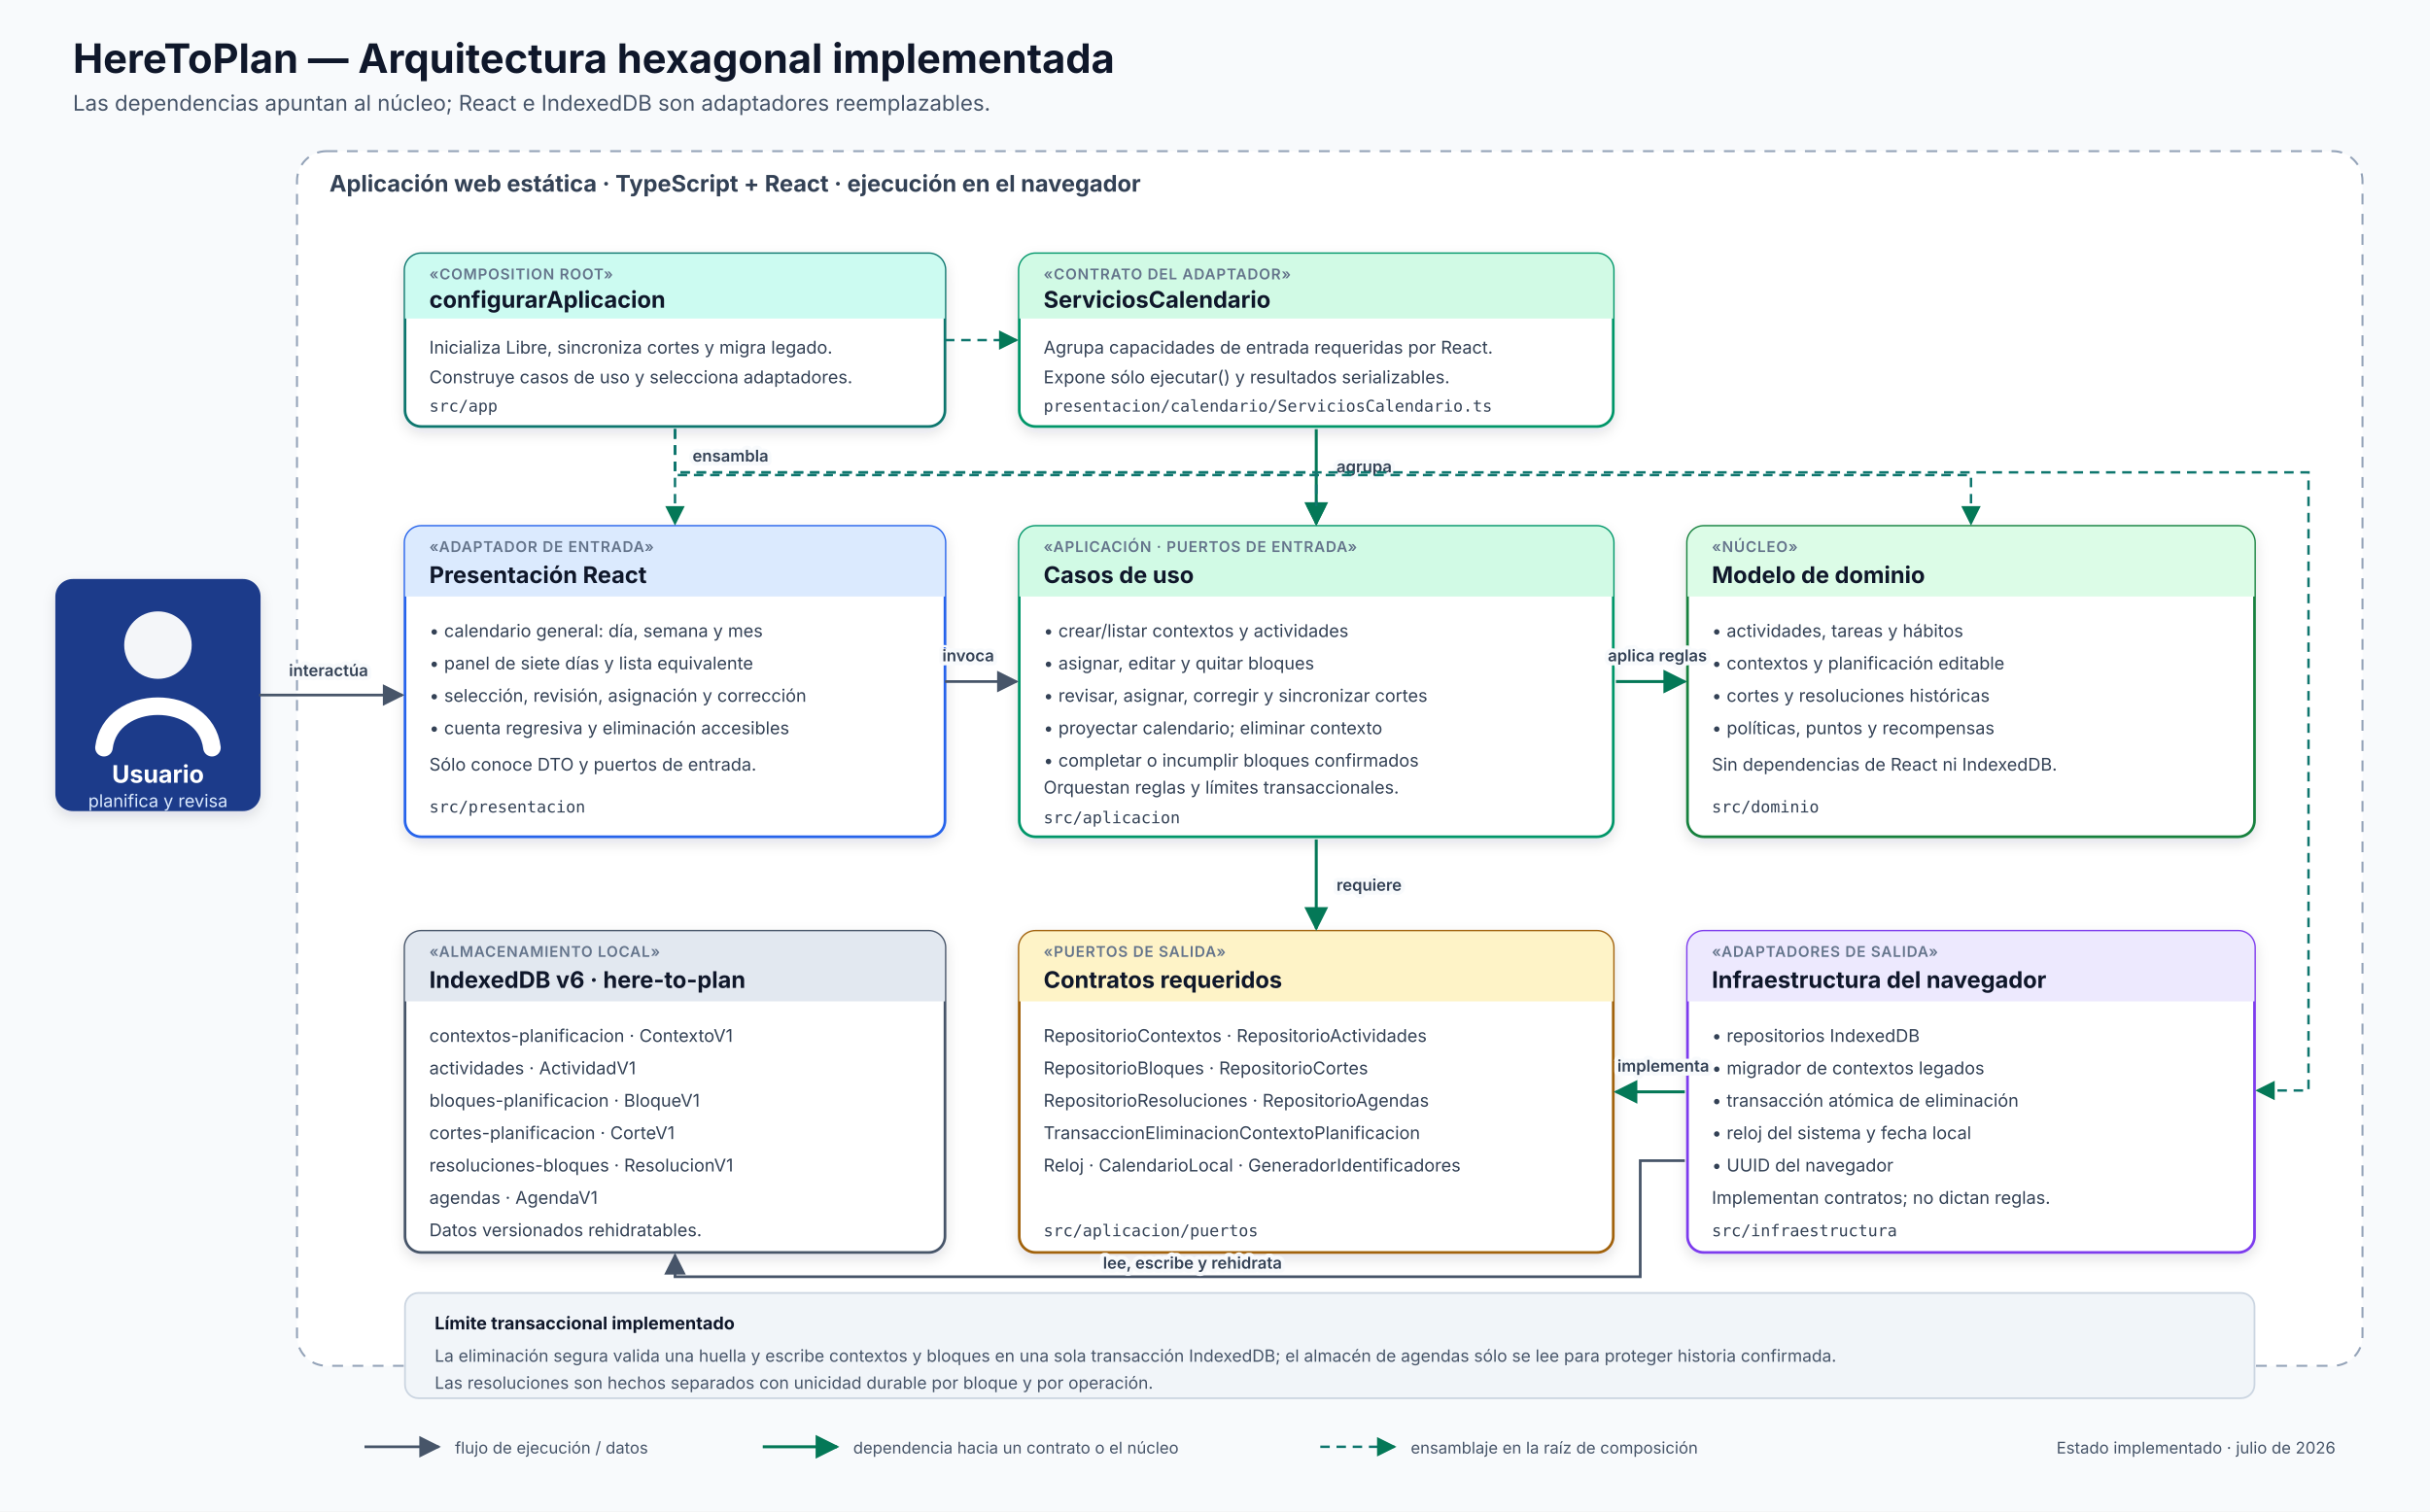
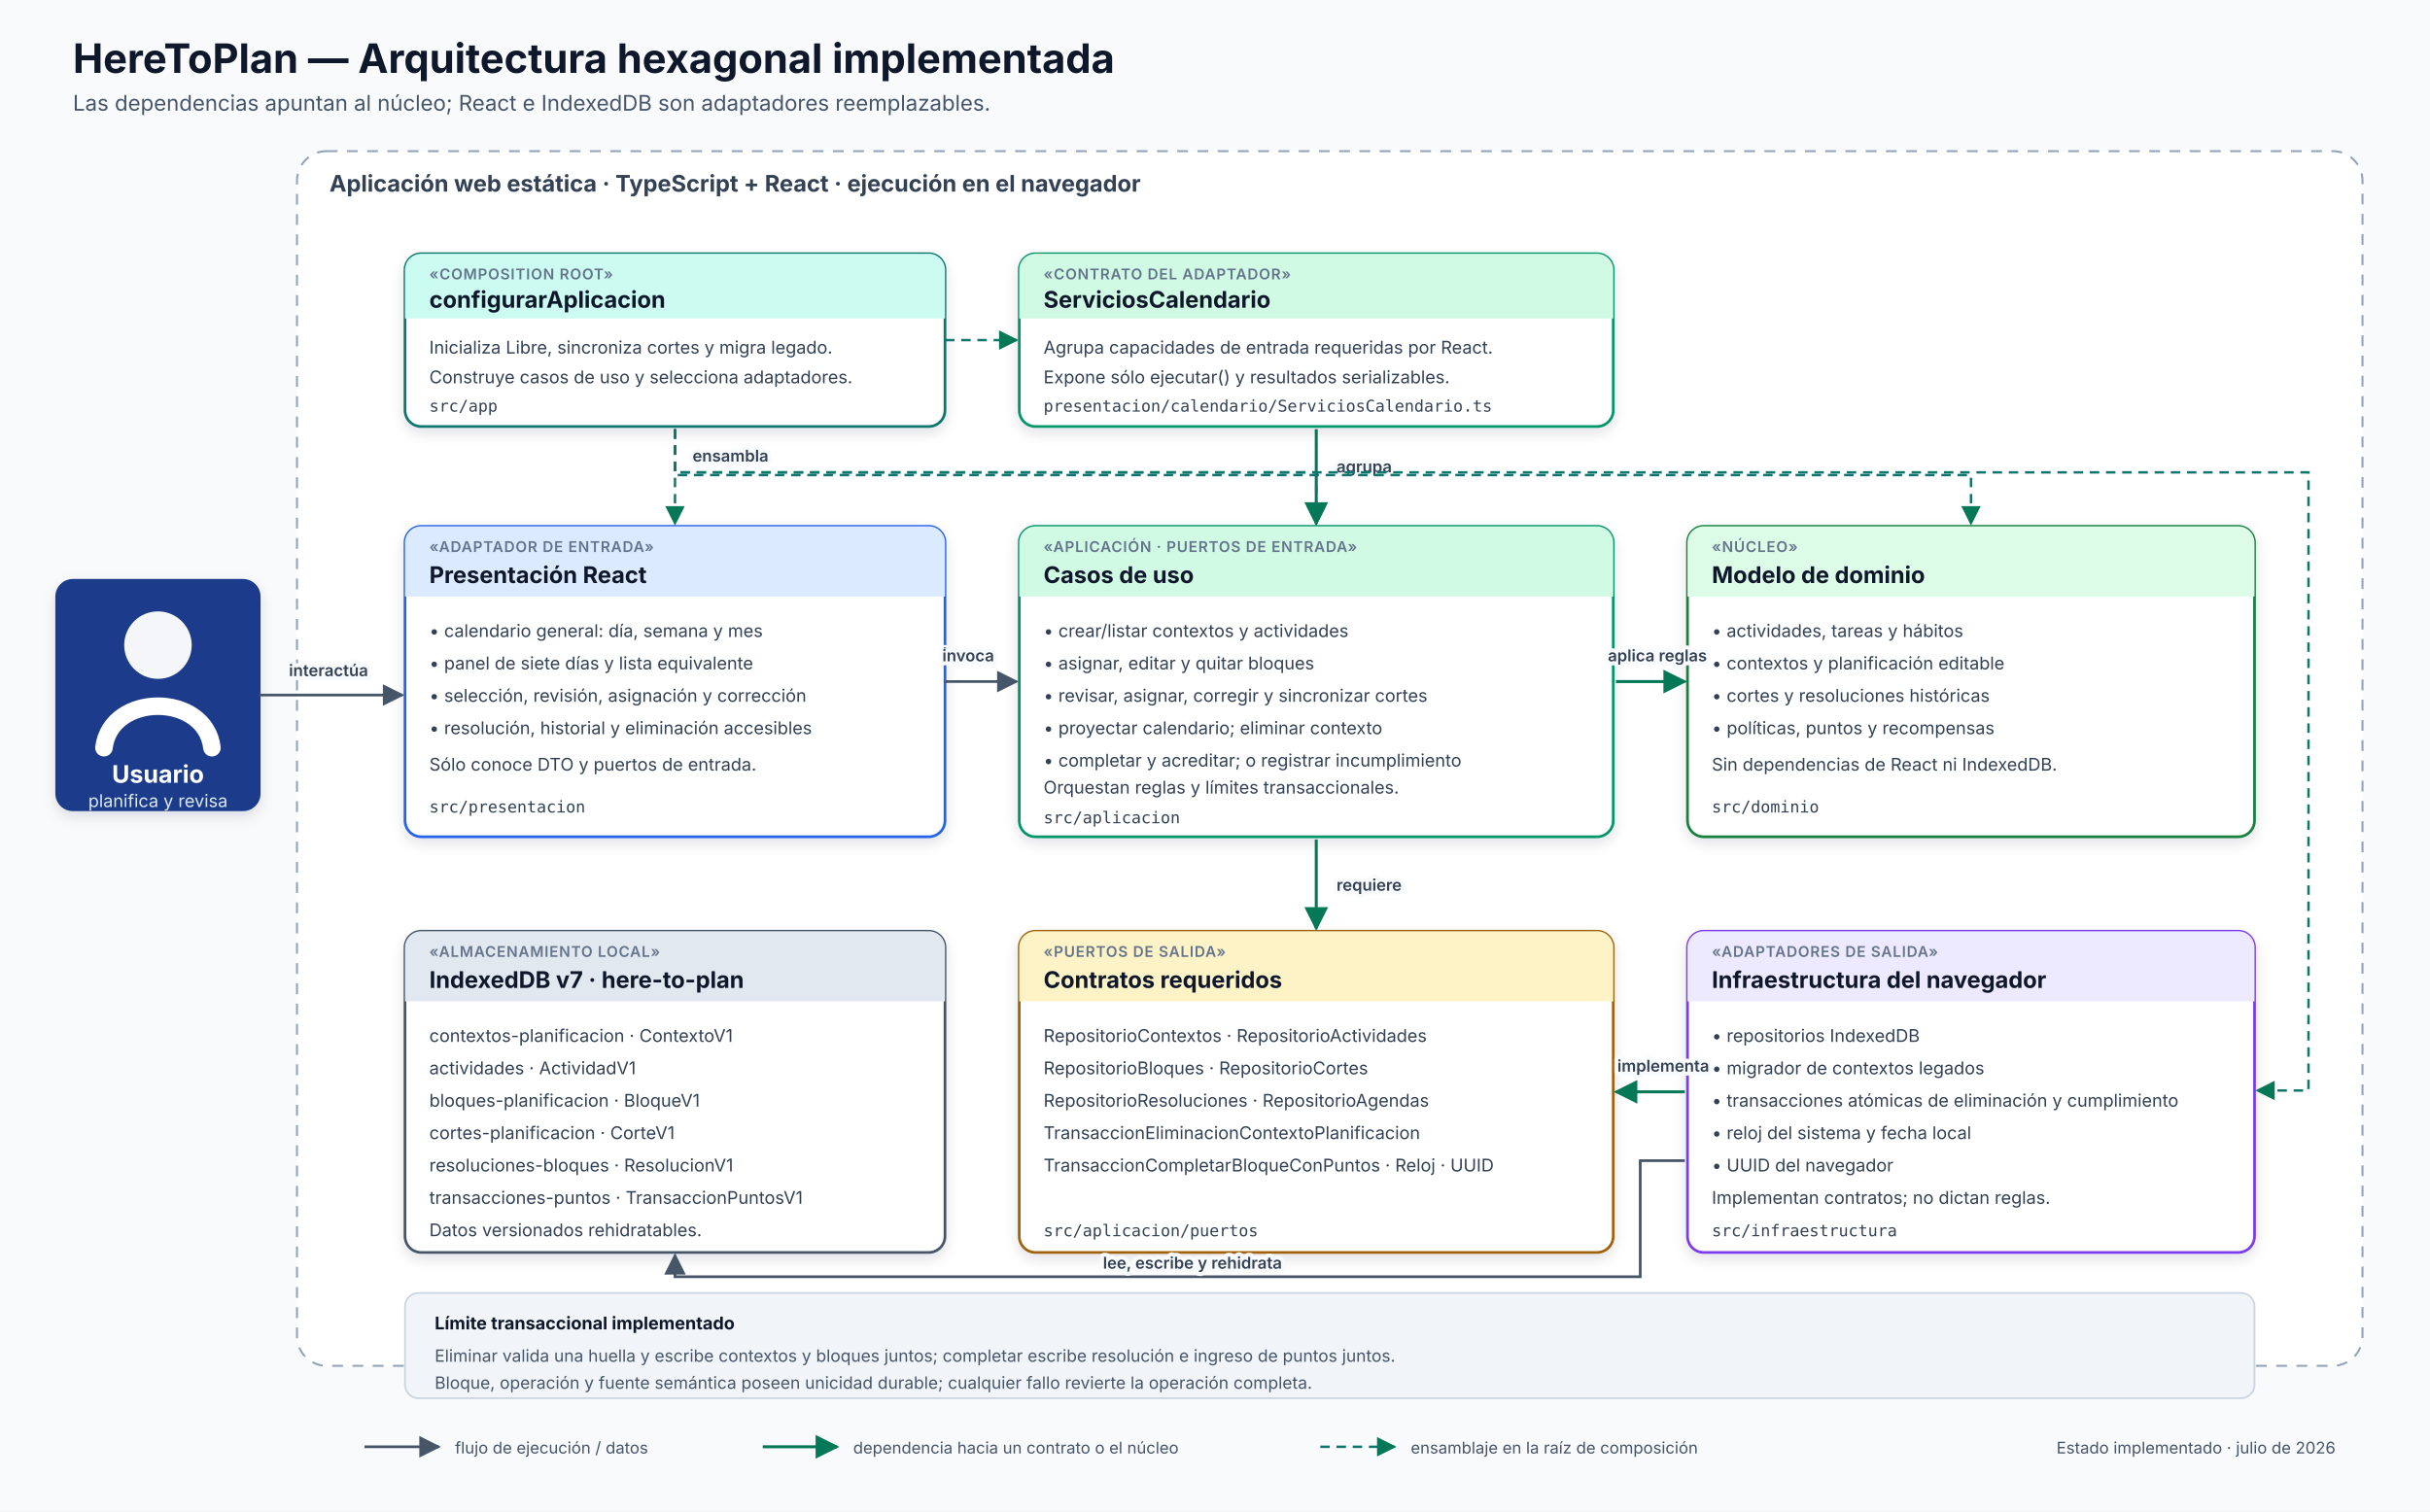
<svg xmlns="http://www.w3.org/2000/svg" width="1800" height="1120" viewBox="0 0 1800 1120" role="img" aria-labelledby="titulo descripcion">
  <defs>
    <filter id="sombra" x="-10%" y="-10%" width="120%" height="130%">
      <feDropShadow dx="0" dy="4" stdDeviation="5" flood-color="#0f172a" flood-opacity="0.12" />
    </filter>
    <marker id="flecha" viewBox="0 0 10 10" refX="9" refY="5" markerWidth="8" markerHeight="8" orient="auto-start-reverse">
      <path d="M 0 0 L 10 5 L 0 10 z" fill="#475569" />
    </marker>
    <marker id="flecha-verde" viewBox="0 0 10 10" refX="9" refY="5" markerWidth="8" markerHeight="8" orient="auto-start-reverse">
      <path d="M 0 0 L 10 5 L 0 10 z" fill="#047857" />
    </marker>
    <style>
      .fondo { fill: #f8fafc; }
      .titulo { font: 700 30px Inter, Segoe UI, sans-serif; fill: #0f172a; }
      .subtitulo { font: 400 16px Inter, Segoe UI, sans-serif; fill: #475569; }
      .limite { fill: #ffffff; stroke: #94a3b8; stroke-width: 1.5; stroke-dasharray: 8 7; rx: 22; }
      .limite-titulo { font: 700 17px Inter, Segoe UI, sans-serif; fill: #334155; }
      .componente { fill: #ffffff; stroke-width: 2; rx: 12; filter: url(#sombra); }
      .usuario { fill: #1e3a8a; stroke: #1e3a8a; }
      .presentacion { stroke: #2563eb; }
      .aplicacion { stroke: #059669; }
      .dominio { stroke: #15803d; }
      .puerto { stroke: #a16207; }
      .adaptador { stroke: #7c3aed; }
      .datos { stroke: #475569; }
      .composicion { stroke: #0f766e; }
      .cabecera-presentacion { fill: #dbeafe; }
      .cabecera-aplicacion { fill: #d1fae5; }
      .cabecera-dominio { fill: #dcfce7; }
      .cabecera-puerto { fill: #fef3c7; }
      .cabecera-adaptador { fill: #ede9fe; }
      .cabecera-datos { fill: #e2e8f0; }
      .cabecera-composicion { fill: #ccfbf1; }
      .estereotipo { font: 600 11px Inter, Segoe UI, sans-serif; fill: #64748b; letter-spacing: 0.05em; }
      .nombre { font: 700 17px Inter, Segoe UI, sans-serif; fill: #0f172a; }
      .nombre-claro { font: 700 18px Inter, Segoe UI, sans-serif; fill: #ffffff; }
      .detalle { font: 400 13px Inter, Segoe UI, sans-serif; fill: #334155; }
      .detalle-claro { font: 400 13px Inter, Segoe UI, sans-serif; fill: #dbeafe; }
      .codigo { font: 400 12px ui-monospace, SFMono-Regular, Consolas, monospace; fill: #334155; }
      .flujo { fill: none; stroke: #475569; stroke-width: 2; marker-end: url(#flecha); }
      .dependencia { fill: none; stroke: #047857; stroke-width: 2.2; marker-end: url(#flecha-verde); }
      .configura { fill: none; stroke: #0f766e; stroke-width: 1.8; stroke-dasharray: 7 5; marker-end: url(#flecha-verde); }
      .etiqueta { font: 600 12px Inter, Segoe UI, sans-serif; fill: #334155; paint-order: stroke; stroke: #f8fafc; stroke-width: 6px; stroke-linejoin: round; }
      .nota { fill: #f1f5f9; stroke: #cbd5e1; stroke-width: 1.3; rx: 10; }
      .nota-titulo { font: 700 13px Inter, Segoe UI, sans-serif; fill: #0f172a; }
      .nota-texto { font: 400 12.5px Inter, Segoe UI, sans-serif; fill: #475569; }
      .leyenda { font: 400 12px Inter, Segoe UI, sans-serif; fill: #475569; }
    </style>
  </defs>
  <rect class="fondo" width="1800" height="1120" />
  <text class="titulo" x="54" y="54">HereToPlan — Arquitectura hexagonal implementada</text>
  <text class="subtitulo" x="54" y="82">Las dependencias apuntan al núcleo; React e IndexedDB son adaptadores reemplazables.</text>
  <rect class="limite" x="220" y="112" width="1530" height="900" />
  <text class="limite-titulo" x="244" y="142">Aplicación web estática · TypeScript + React · ejecución en el navegador</text>
  <g transform="translate(42 430)">
    <rect class="componente usuario" width="150" height="170" rx="18" />
    <circle cx="75" cy="48" r="25" fill="#ffffff" opacity="0.95" />
    <path d="M35 124 C40 83 110 83 115 124" fill="none" stroke="#ffffff" stroke-width="13" stroke-linecap="round" />
    <text class="nombre-claro" x="75" y="150" text-anchor="middle">Usuario</text>
    <text class="detalle-claro" x="75" y="168" text-anchor="middle">planifica y revisa</text>
  </g>
  <g transform="translate(300 188)">
    <rect class="componente composicion" width="400" height="128" />
    <path class="cabecera-composicion" d="M12 0 H388 A12 12 0 0 1 400 12 V48 H0 V12 A12 12 0 0 1 12 0" />
    <text class="estereotipo" x="18" y="19">«COMPOSITION ROOT»</text>
    <text class="nombre" x="18" y="40">configurarAplicacion</text>
    <text class="detalle" x="18" y="74">Inicializa Libre, sincroniza cortes y migra legado.</text>
    <text class="detalle" x="18" y="96">Construye casos de uso y selecciona adaptadores.</text>
    <text class="codigo" x="18" y="117">src/app</text>
  </g>
  <g transform="translate(300 390)">
    <rect class="componente presentacion" width="400" height="230" />
    <path class="cabecera-presentacion" d="M12 0 H388 A12 12 0 0 1 400 12 V52 H0 V12 A12 12 0 0 1 12 0" />
    <text class="estereotipo" x="18" y="19">«ADAPTADOR DE ENTRADA»</text>
    <text class="nombre" x="18" y="42">Presentación React</text>
    <text class="detalle" x="18" y="82">• calendario general: día, semana y mes</text>
    <text class="detalle" x="18" y="106">• panel de siete días y lista equivalente</text>
    <text class="detalle" x="18" y="130">• selección, revisión, asignación y corrección</text>
-     <text class="detalle" x="18" y="154">• cuenta regresiva y eliminación accesibles</text>
+     <text class="detalle" x="18" y="154">• resolución, historial y eliminación accesibles</text>
    <text class="detalle" x="18" y="181">Sólo conoce DTO y puertos de entrada.</text>
    <text class="codigo" x="18" y="212">src/presentacion</text>
  </g>
  <g transform="translate(755 188)">
    <rect class="componente aplicacion" width="440" height="128" />
    <path class="cabecera-aplicacion" d="M12 0 H428 A12 12 0 0 1 440 12 V48 H0 V12 A12 12 0 0 1 12 0" />
    <text class="estereotipo" x="18" y="19">«CONTRATO DEL ADAPTADOR»</text>
    <text class="nombre" x="18" y="40">ServiciosCalendario</text>
    <text class="detalle" x="18" y="74">Agrupa capacidades de entrada requeridas por React.</text>
    <text class="detalle" x="18" y="96">Expone sólo ejecutar() y resultados serializables.</text>
    <text class="codigo" x="18" y="117">presentacion/calendario/ServiciosCalendario.ts</text>
  </g>
  <g transform="translate(755 390)">
    <rect class="componente aplicacion" width="440" height="230" />
    <path class="cabecera-aplicacion" d="M12 0 H428 A12 12 0 0 1 440 12 V52 H0 V12 A12 12 0 0 1 12 0" />
    <text class="estereotipo" x="18" y="19">«APLICACIÓN · PUERTOS DE ENTRADA»</text>
    <text class="nombre" x="18" y="42">Casos de uso</text>
    <text class="detalle" x="18" y="82">• crear/listar contextos y actividades</text>
    <text class="detalle" x="18" y="106">• asignar, editar y quitar bloques</text>
    <text class="detalle" x="18" y="130">• revisar, asignar, corregir y sincronizar cortes</text>
    <text class="detalle" x="18" y="154">• proyectar calendario; eliminar contexto</text>
-     <text class="detalle" x="18" y="178">• completar o incumplir bloques confirmados</text>
+     <text class="detalle" x="18" y="178">• completar y acreditar; o registrar incumplimiento</text>
    <text class="detalle" x="18" y="198">Orquestan reglas y límites transaccionales.</text>
    <text class="codigo" x="18" y="220">src/aplicacion</text>
  </g>
  <g transform="translate(1250 390)">
    <rect class="componente dominio" width="420" height="230" />
    <path class="cabecera-dominio" d="M12 0 H408 A12 12 0 0 1 420 12 V52 H0 V12 A12 12 0 0 1 12 0" />
    <text class="estereotipo" x="18" y="19">«NÚCLEO»</text>
    <text class="nombre" x="18" y="42">Modelo de dominio</text>
    <text class="detalle" x="18" y="82">• actividades, tareas y hábitos</text>
    <text class="detalle" x="18" y="106">• contextos y planificación editable</text>
    <text class="detalle" x="18" y="130">• cortes y resoluciones históricas</text>
    <text class="detalle" x="18" y="154">• políticas, puntos y recompensas</text>
    <text class="detalle" x="18" y="181">Sin dependencias de React ni IndexedDB.</text>
    <text class="codigo" x="18" y="212">src/dominio</text>
  </g>
  <g transform="translate(755 690)">
    <rect class="componente puerto" width="440" height="238" />
    <path class="cabecera-puerto" d="M12 0 H428 A12 12 0 0 1 440 12 V52 H0 V12 A12 12 0 0 1 12 0" />
    <text class="estereotipo" x="18" y="19">«PUERTOS DE SALIDA»</text>
    <text class="nombre" x="18" y="42">Contratos requeridos</text>
    <text class="detalle" x="18" y="82">RepositorioContextos · RepositorioActividades</text>
    <text class="detalle" x="18" y="106">RepositorioBloques · RepositorioCortes</text>
    <text class="detalle" x="18" y="130">RepositorioResoluciones · RepositorioAgendas</text>
    <text class="detalle" x="18" y="154">TransaccionEliminacionContextoPlanificacion</text>
-     <text class="detalle" x="18" y="178">Reloj · CalendarioLocal · GeneradorIdentificadores</text>
+     <text class="detalle" x="18" y="178">TransaccionCompletarBloqueConPuntos · Reloj · UUID</text>
    <text class="codigo" x="18" y="226">src/aplicacion/puertos</text>
  </g>
  <g transform="translate(1250 690)">
    <rect class="componente adaptador" width="420" height="238" />
    <path class="cabecera-adaptador" d="M12 0 H408 A12 12 0 0 1 420 12 V52 H0 V12 A12 12 0 0 1 12 0" />
    <text class="estereotipo" x="18" y="19">«ADAPTADORES DE SALIDA»</text>
    <text class="nombre" x="18" y="42">Infraestructura del navegador</text>
    <text class="detalle" x="18" y="82">• repositorios IndexedDB</text>
    <text class="detalle" x="18" y="106">• migrador de contextos legados</text>
-     <text class="detalle" x="18" y="130">• transacción atómica de eliminación</text>
+     <text class="detalle" x="18" y="130">• transacciones atómicas de eliminación y cumplimiento</text>
    <text class="detalle" x="18" y="154">• reloj del sistema y fecha local</text>
    <text class="detalle" x="18" y="178">• UUID del navegador</text>
    <text class="detalle" x="18" y="202">Implementan contratos; no dictan reglas.</text>
    <text class="codigo" x="18" y="226">src/infraestructura</text>
  </g>
  <g transform="translate(300 690)">
    <rect class="componente datos" width="400" height="238" />
    <path class="cabecera-datos" d="M12 0 H388 A12 12 0 0 1 400 12 V52 H0 V12 A12 12 0 0 1 12 0" />
    <text class="estereotipo" x="18" y="19">«ALMACENAMIENTO LOCAL»</text>
-     <text class="nombre" x="18" y="42">IndexedDB v6 · here-to-plan</text>
+     <text class="nombre" x="18" y="42">IndexedDB v7 · here-to-plan</text>
    <text class="detalle" x="18" y="82">contextos-planificacion · ContextoV1</text>
    <text class="detalle" x="18" y="106">actividades · ActividadV1</text>
    <text class="detalle" x="18" y="130">bloques-planificacion · BloqueV1</text>
    <text class="detalle" x="18" y="154">cortes-planificacion · CorteV1</text>
    <text class="detalle" x="18" y="178">resoluciones-bloques · ResolucionV1</text>
-     <text class="detalle" x="18" y="202">agendas · AgendaV1</text>
+     <text class="detalle" x="18" y="202">transacciones-puntos · TransaccionPuntosV1</text>
    <text class="detalle" x="18" y="226">Datos versionados rehidratables.</text>
  </g>
  <path class="flujo" d="M192 515 H298" />
  <text class="etiqueta" x="214" y="501">interactúa</text>
  <path class="flujo" d="M700 505 H753" />
  <text class="etiqueta" x="698" y="490">invoca</text>
  <path class="dependencia" d="M975 318 V388" />
  <text class="etiqueta" x="990" y="350">agrupa</text>
  <path class="dependencia" d="M1197 505 H1248" />
  <text class="etiqueta" x="1191" y="490">aplica reglas</text>
  <path class="dependencia" d="M975 622 V688" />
  <text class="etiqueta" x="990" y="660">requiere</text>
  <path class="dependencia" d="M1248 809 H1197" />
  <text class="etiqueta" x="1198" y="794">implementa</text>
  <path class="flujo" d="M1248 860 H1215 V946 H500 V930" />
  <text class="etiqueta" x="817" y="940">lee, escribe y rehidrata</text>
  <path class="configura" d="M500 318 V388" />
  <path class="configura" d="M700 252 H753" />
  <path class="configura" d="M500 318 V350 H975 V388" />
  <path class="configura" d="M500 318 V352 H1460 V388" />
  <path class="configura" d="M500 318 V350 H1710 V808 H1672" />
  <text class="etiqueta" x="513" y="342">ensambla</text>
  <rect class="nota" x="300" y="958" width="1370" height="78" />
  <text class="nota-titulo" x="322" y="985">Límite transaccional implementado</text>
-   <text class="nota-texto" x="322" y="1009">La eliminación segura valida una huella y escribe contextos y bloques en una sola transacción IndexedDB; el almacén de agendas sólo se lee para proteger historia confirmada.</text>
-   <text class="nota-texto" x="322" y="1029">Las resoluciones son hechos separados con unicidad durable por bloque y por operación.</text>
+   <text class="nota-texto" x="322" y="1009">Eliminar valida una huella y escribe contextos y bloques juntos; completar escribe resolución e ingreso de puntos juntos.</text>
+   <text class="nota-texto" x="322" y="1029">Bloque, operación y fuente semántica poseen unicidad durable; cualquier fallo revierte la operación completa.</text>
  <line x1="270" y1="1072" x2="325" y2="1072" class="flujo" />
  <text class="leyenda" x="337" y="1077">flujo de ejecución / datos</text>
  <line x1="565" y1="1072" x2="620" y2="1072" class="dependencia" />
  <text class="leyenda" x="632" y="1077">dependencia hacia un contrato o el núcleo</text>
  <line x1="978" y1="1072" x2="1033" y2="1072" class="configura" />
  <text class="leyenda" x="1045" y="1077">ensamblaje en la raíz de composición</text>
  <text class="leyenda" x="1730" y="1077" text-anchor="end">Estado implementado · julio de 2026</text>
</svg>
